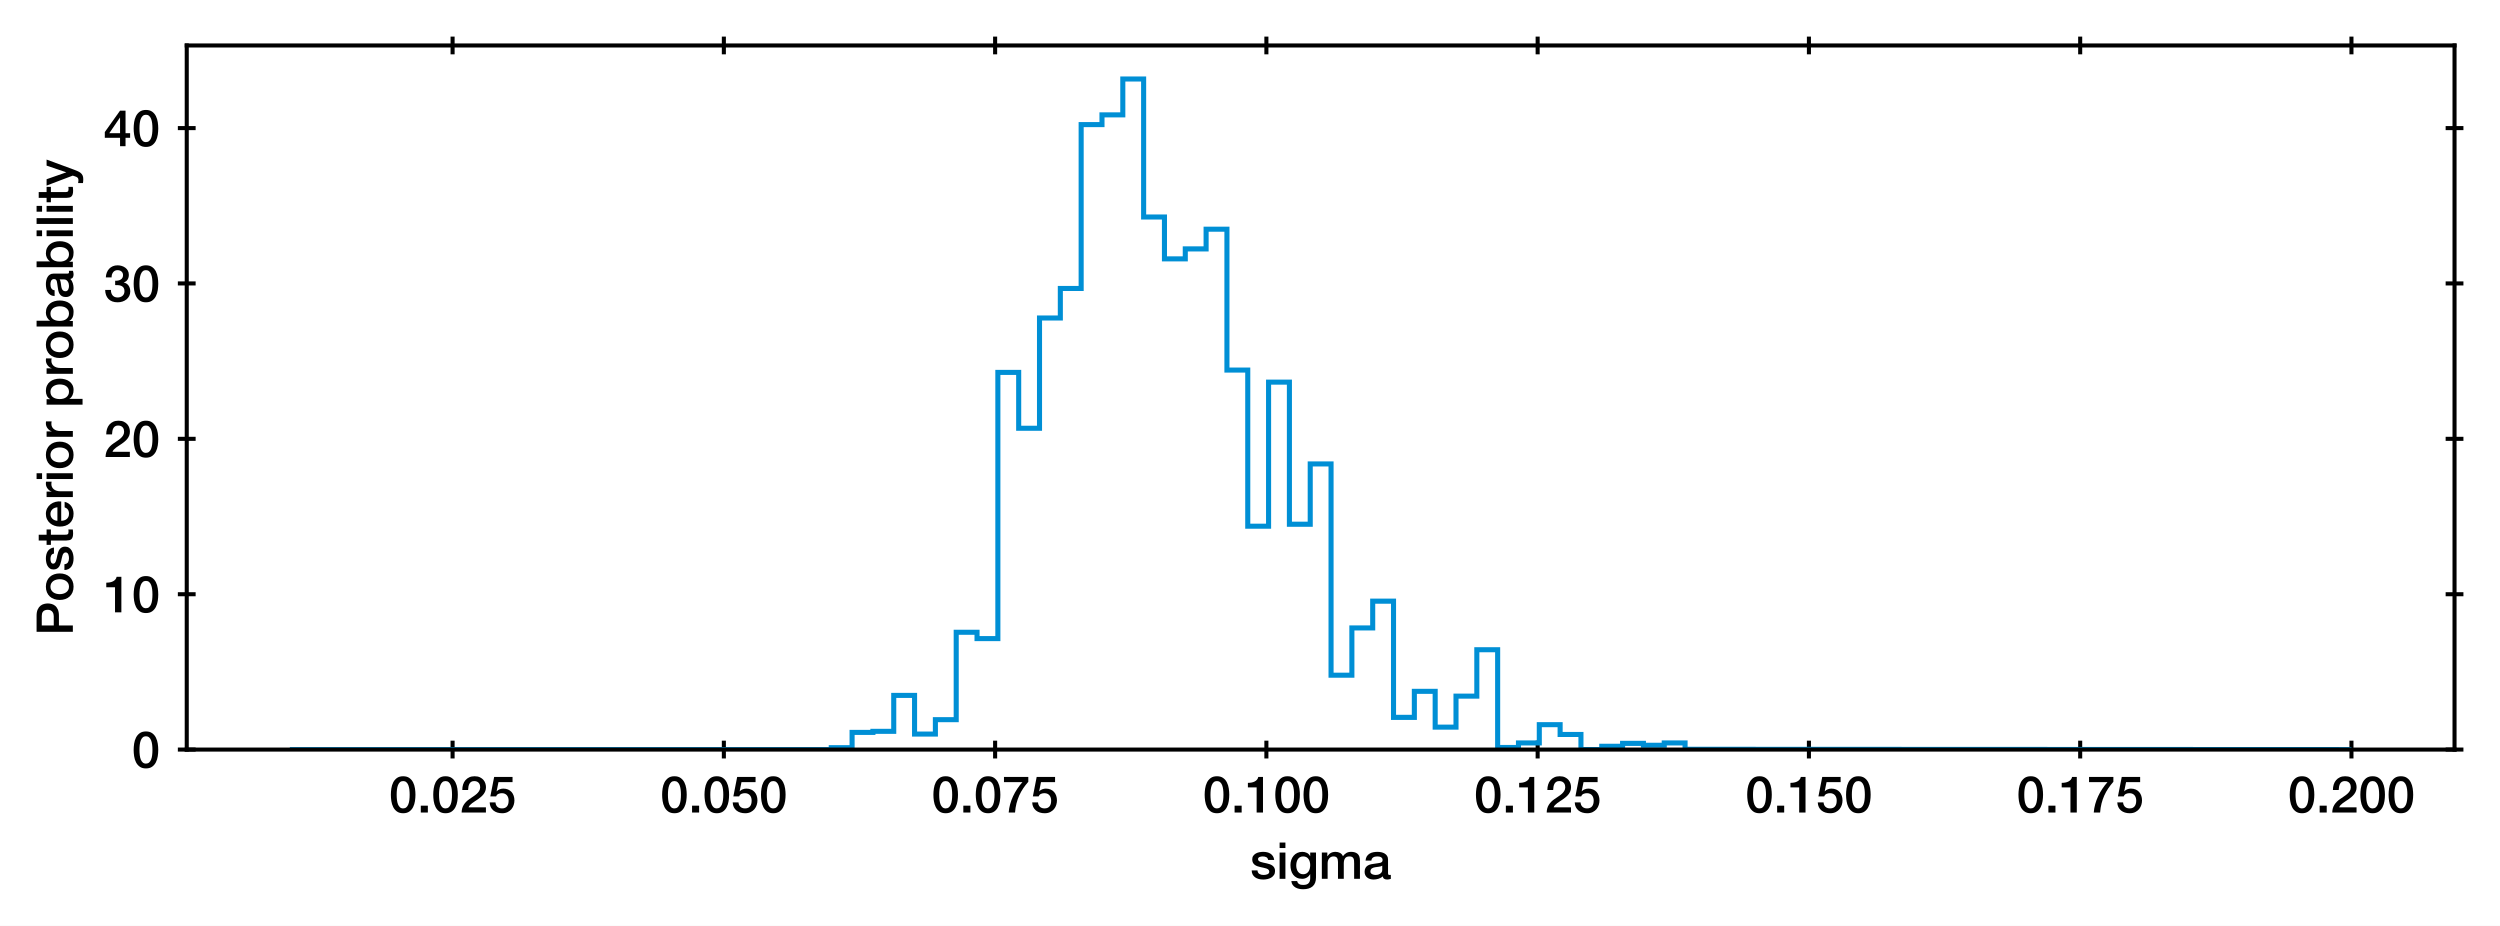
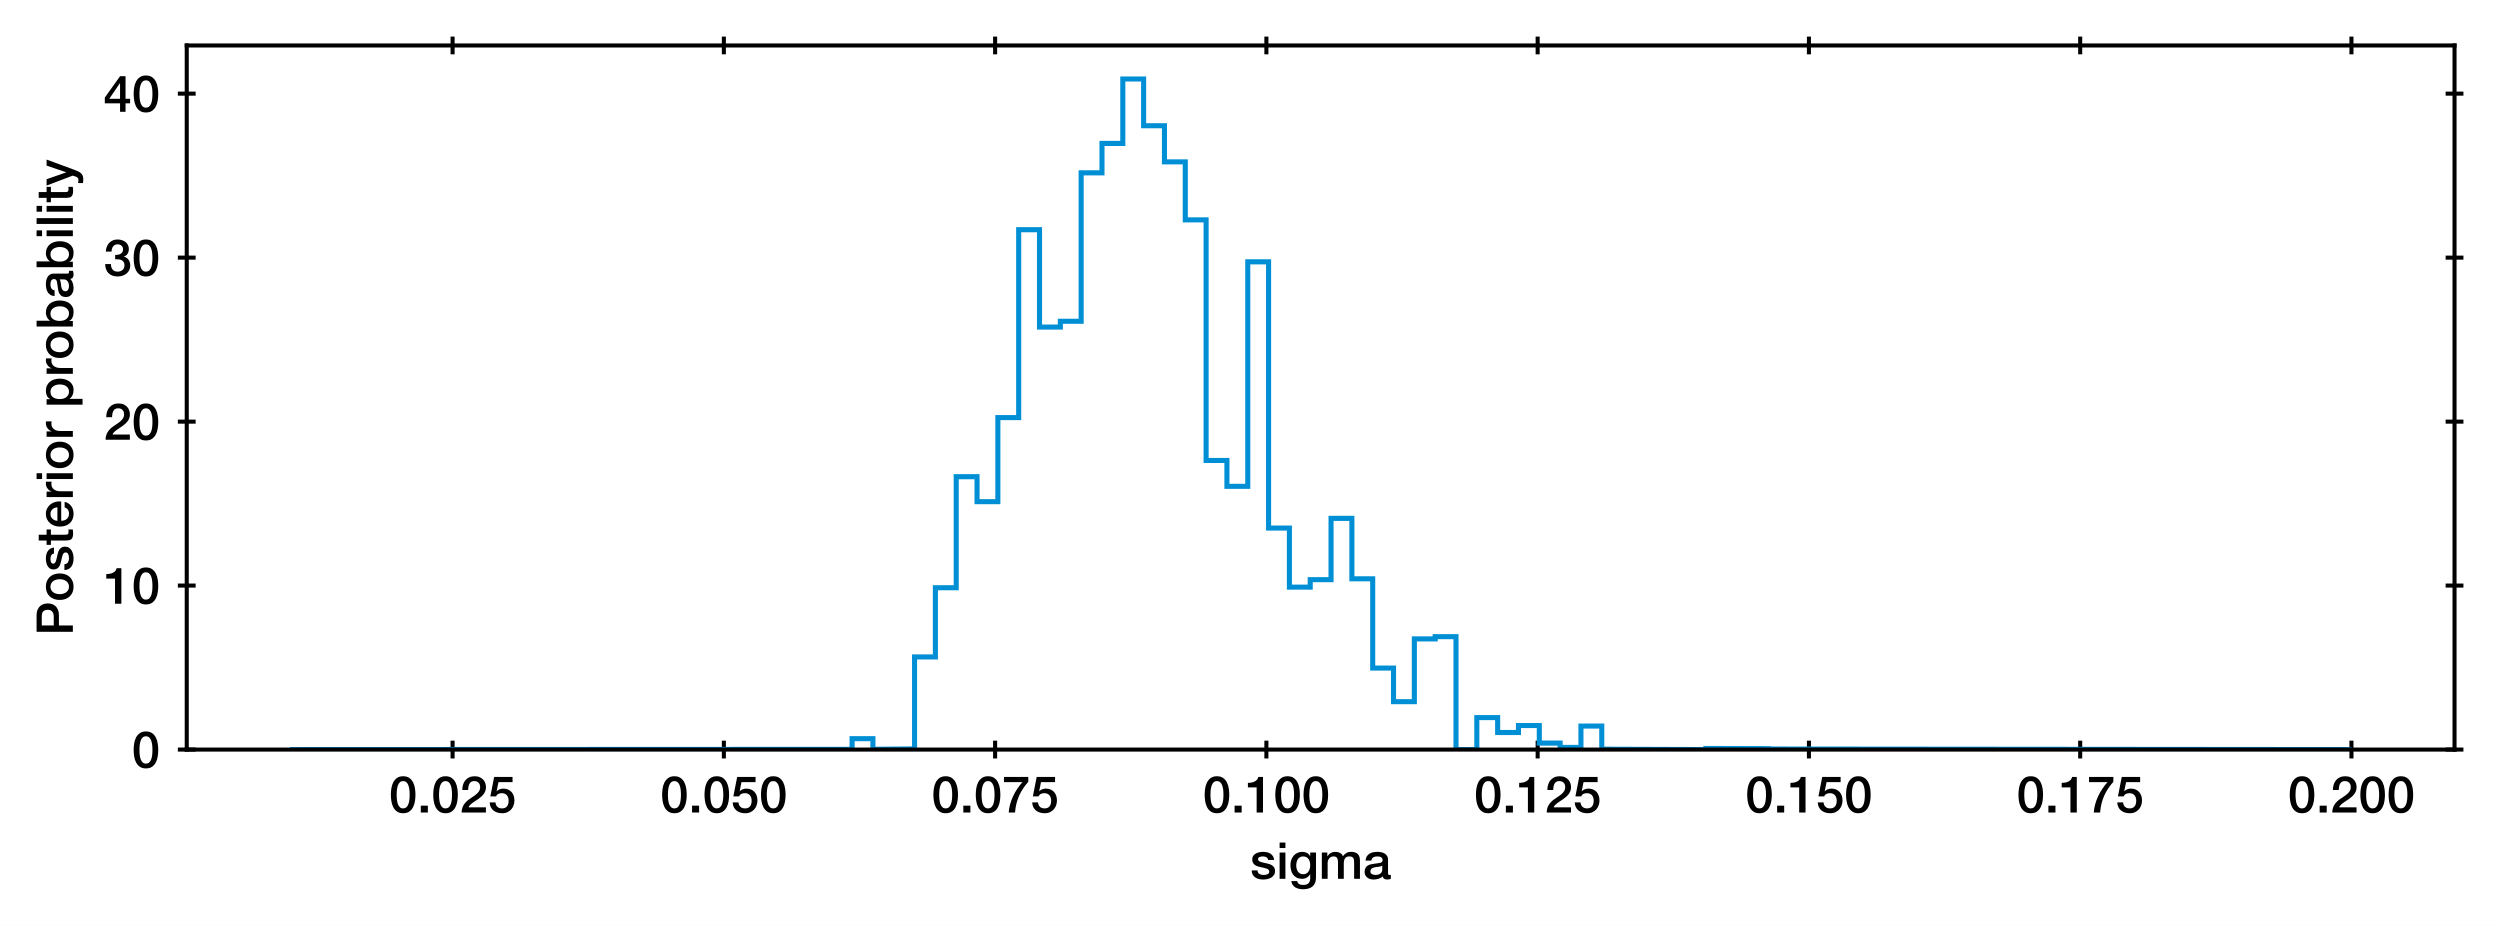
<svg xmlns="http://www.w3.org/2000/svg" xmlns:xlink="http://www.w3.org/1999/xlink" width="492.109pt" height="182.241pt" viewBox="0 0 492.109 182.241" version="1.1">
  <defs>
    <style type="text/css">*{stroke-linejoin: round; stroke-linecap: butt}</style>
  </defs>
  <g id="figure_1">
    <g id="patch_1">
      <path d="M 0 182.241  L 492.109 182.241  L 492.109 0  L 0 0  z " style="fill: #ffffff" />
    </g>
    <g id="axes_1">
      <g id="patch_2">
        <path d="M 36.759 147.55  L 483.159 147.55  L 483.159 8.95  L 36.759 8.95  z " style="fill: #ffffff" />
      </g>
      <g id="matplotlib.axis_1">
        <g id="xtick_1">
          <g id="line2d_1">
            <defs>
-               <path id="m6da96250ac" d="M 0 1.75  L 0 -1.75  " style="stroke: #000000; stroke-width: 0.8" />
+               <path id="m0d86af2777" d="M 0 1.75  L 0 -1.75  " style="stroke: #000000; stroke-width: 0.8" />
            </defs>
            <g>
-               <use xlink:href="#m6da96250ac" x="89.089" y="147.55" style="stroke: #000000; stroke-width: 0.8" />
+               <use xlink:href="#m0d86af2777" x="89.089" y="147.55" style="stroke: #000000; stroke-width: 0.8" />
            </g>
          </g>
          <g id="line2d_2">
            <g>
-               <use xlink:href="#m6da96250ac" x="89.089" y="8.95" style="stroke: #000000; stroke-width: 0.8" />
+               <use xlink:href="#m0d86af2777" x="89.089" y="8.95" style="stroke: #000000; stroke-width: 0.8" />
            </g>
          </g>
          <g id="text_1">
            <g transform="translate(76.57997 159.9406) scale(0.1 -0.1)">
              <defs>
                <path id="HelveticaNeue-Medium-30" d="M 1779 4570  Q 2259 4570 2563 4349  Q 2867 4128 3036 3785  Q 3206 3443 3267 3033  Q 3328 2624 3328 2240  Q 3328 1856 3267 1446  Q 3206 1037 3036 694  Q 2867 352 2563 131  Q 2259 -90 1779 -90  Q 1299 -90 995 131  Q 691 352 521 694  Q 352 1037 291 1446  Q 230 1856 230 2240  Q 230 2624 291 3033  Q 352 3443 521 3785  Q 691 4128 995 4349  Q 1299 4570 1779 4570  z M 1779 518  Q 2016 518 2176 656  Q 2336 794 2429 1027  Q 2522 1261 2560 1574  Q 2598 1888 2598 2240  Q 2598 2592 2560 2902  Q 2522 3213 2429 3449  Q 2336 3686 2176 3824  Q 2016 3962 1779 3962  Q 1536 3962 1379 3824  Q 1222 3686 1129 3449  Q 1037 3213 998 2902  Q 960 2592 960 2240  Q 960 1888 998 1574  Q 1037 1261 1129 1027  Q 1222 794 1379 656  Q 1536 518 1779 518  z " transform="scale(0.015625)" />
                <path id="HelveticaNeue-Medium-2e" d="M 442 864  L 1331 864  L 1331 0  L 442 0  L 442 864  z " transform="scale(0.015625)" />
                <path id="HelveticaNeue-Medium-32" d="M 3309 0  L 250 0  Q 256 557 518 973  Q 781 1389 1235 1696  Q 1453 1856 1689 2006  Q 1926 2157 2124 2329  Q 2323 2502 2451 2704  Q 2579 2906 2586 3168  Q 2586 3290 2557 3427  Q 2528 3565 2445 3683  Q 2362 3802 2214 3882  Q 2067 3962 1830 3962  Q 1613 3962 1469 3875  Q 1325 3789 1238 3638  Q 1152 3488 1110 3283  Q 1069 3078 1062 2842  L 333 2842  Q 333 3213 432 3529  Q 531 3846 729 4076  Q 928 4307 1213 4438  Q 1498 4570 1875 4570  Q 2285 4570 2560 4435  Q 2835 4301 3004 4096  Q 3174 3891 3244 3651  Q 3315 3411 3315 3194  Q 3315 2925 3232 2707  Q 3149 2490 3008 2307  Q 2867 2125 2688 1971  Q 2509 1818 2317 1683  Q 2125 1549 1933 1427  Q 1741 1306 1577 1184  Q 1414 1062 1292 931  Q 1171 800 1126 653  L 3309 653  L 3309 0  z " transform="scale(0.015625)" />
                <path id="HelveticaNeue-Medium-35" d="M 787 4480  L 3104 4480  L 3104 3827  L 1331 3827  L 1101 2688  L 1114 2675  Q 1261 2842 1488 2928  Q 1715 3014 1939 3014  Q 2272 3014 2534 2902  Q 2797 2790 2976 2588  Q 3155 2387 3248 2112  Q 3341 1837 3341 1517  Q 3341 1248 3254 963  Q 3168 678 2979 444  Q 2790 211 2496 60  Q 2202 -90 1792 -90  Q 1466 -90 1187 -3  Q 909 83 697 256  Q 486 429 361 681  Q 237 934 224 1274  L 954 1274  Q 986 909 1203 713  Q 1421 518 1779 518  Q 2010 518 2170 595  Q 2330 672 2429 806  Q 2528 941 2569 1120  Q 2611 1299 2611 1504  Q 2611 1690 2560 1859  Q 2509 2029 2406 2157  Q 2304 2285 2141 2361  Q 1978 2438 1760 2438  Q 1530 2438 1328 2352  Q 1126 2266 1037 2029  L 307 2029  L 787 4480  z " transform="scale(0.015625)" />
              </defs>
              <use xlink:href="#HelveticaNeue-Medium-30" />
              <use xlink:href="#HelveticaNeue-Medium-2e" x="55.6" />
              <use xlink:href="#HelveticaNeue-Medium-30" x="83.4" />
              <use xlink:href="#HelveticaNeue-Medium-32" x="139" />
              <use xlink:href="#HelveticaNeue-Medium-35" x="194.6" />
            </g>
          </g>
        </g>
        <g id="xtick_2">
          <g id="line2d_3">
            <g>
-               <use xlink:href="#m6da96250ac" x="142.486" y="147.55" style="stroke: #000000; stroke-width: 0.8" />
+               <use xlink:href="#m0d86af2777" x="142.486" y="147.55" style="stroke: #000000; stroke-width: 0.8" />
            </g>
          </g>
          <g id="line2d_4">
            <g>
-               <use xlink:href="#m6da96250ac" x="142.486" y="8.95" style="stroke: #000000; stroke-width: 0.8" />
+               <use xlink:href="#m0d86af2777" x="142.486" y="8.95" style="stroke: #000000; stroke-width: 0.8" />
            </g>
          </g>
          <g id="text_2">
            <g transform="translate(129.9771 159.9406) scale(0.1 -0.1)">
              <use xlink:href="#HelveticaNeue-Medium-30" />
              <use xlink:href="#HelveticaNeue-Medium-2e" x="55.6" />
              <use xlink:href="#HelveticaNeue-Medium-30" x="83.4" />
              <use xlink:href="#HelveticaNeue-Medium-35" x="139" />
              <use xlink:href="#HelveticaNeue-Medium-30" x="194.6" />
            </g>
          </g>
        </g>
        <g id="xtick_3">
          <g id="line2d_5">
            <g>
-               <use xlink:href="#m6da96250ac" x="195.883" y="147.55" style="stroke: #000000; stroke-width: 0.8" />
+               <use xlink:href="#m0d86af2777" x="195.883" y="147.55" style="stroke: #000000; stroke-width: 0.8" />
            </g>
          </g>
          <g id="line2d_6">
            <g>
-               <use xlink:href="#m6da96250ac" x="195.883" y="8.95" style="stroke: #000000; stroke-width: 0.8" />
+               <use xlink:href="#m0d86af2777" x="195.883" y="8.95" style="stroke: #000000; stroke-width: 0.8" />
            </g>
          </g>
          <g id="text_3">
            <g transform="translate(183.3742 159.9406) scale(0.1 -0.1)">
              <defs>
                <path id="HelveticaNeue-Medium-37" d="M 224 4480  L 3290 4480  L 3290 3872  Q 2938 3475 2650 3049  Q 2362 2624 2147 2147  Q 1933 1670 1798 1139  Q 1664 608 1619 0  L 819 0  Q 858 531 1002 1049  Q 1146 1568 1373 2054  Q 1600 2541 1901 2989  Q 2202 3437 2547 3827  L 224 3827  L 224 4480  z " transform="scale(0.015625)" />
              </defs>
              <use xlink:href="#HelveticaNeue-Medium-30" />
              <use xlink:href="#HelveticaNeue-Medium-2e" x="55.6" />
              <use xlink:href="#HelveticaNeue-Medium-30" x="83.4" />
              <use xlink:href="#HelveticaNeue-Medium-37" x="139" />
              <use xlink:href="#HelveticaNeue-Medium-35" x="194.6" />
            </g>
          </g>
        </g>
        <g id="xtick_4">
          <g id="line2d_7">
            <g>
-               <use xlink:href="#m6da96250ac" x="249.28" y="147.55" style="stroke: #000000; stroke-width: 0.8" />
+               <use xlink:href="#m0d86af2777" x="249.28" y="147.55" style="stroke: #000000; stroke-width: 0.8" />
            </g>
          </g>
          <g id="line2d_8">
            <g>
-               <use xlink:href="#m6da96250ac" x="249.28" y="8.95" style="stroke: #000000; stroke-width: 0.8" />
+               <use xlink:href="#m0d86af2777" x="249.28" y="8.95" style="stroke: #000000; stroke-width: 0.8" />
            </g>
          </g>
          <g id="text_4">
            <g transform="translate(236.7714 159.9406) scale(0.1 -0.1)">
              <defs>
                <path id="HelveticaNeue-Medium-31" d="M 339 3738  Q 570 3738 787 3776  Q 1005 3814 1181 3904  Q 1357 3994 1481 4134  Q 1606 4275 1645 4480  L 2240 4480  L 2240 0  L 1440 0  L 1440 3162  L 339 3162  L 339 3738  z " transform="scale(0.015625)" />
              </defs>
              <use xlink:href="#HelveticaNeue-Medium-30" />
              <use xlink:href="#HelveticaNeue-Medium-2e" x="55.6" />
              <use xlink:href="#HelveticaNeue-Medium-31" x="83.4" />
              <use xlink:href="#HelveticaNeue-Medium-30" x="139" />
              <use xlink:href="#HelveticaNeue-Medium-30" x="194.6" />
            </g>
          </g>
        </g>
        <g id="xtick_5">
          <g id="line2d_9">
            <g>
-               <use xlink:href="#m6da96250ac" x="302.677" y="147.55" style="stroke: #000000; stroke-width: 0.8" />
+               <use xlink:href="#m0d86af2777" x="302.677" y="147.55" style="stroke: #000000; stroke-width: 0.8" />
            </g>
          </g>
          <g id="line2d_10">
            <g>
-               <use xlink:href="#m6da96250ac" x="302.677" y="8.95" style="stroke: #000000; stroke-width: 0.8" />
+               <use xlink:href="#m0d86af2777" x="302.677" y="8.95" style="stroke: #000000; stroke-width: 0.8" />
            </g>
          </g>
          <g id="text_5">
            <g transform="translate(290.1685 159.9406) scale(0.1 -0.1)">
              <use xlink:href="#HelveticaNeue-Medium-30" />
              <use xlink:href="#HelveticaNeue-Medium-2e" x="55.6" />
              <use xlink:href="#HelveticaNeue-Medium-31" x="83.4" />
              <use xlink:href="#HelveticaNeue-Medium-32" x="139" />
              <use xlink:href="#HelveticaNeue-Medium-35" x="194.6" />
            </g>
          </g>
        </g>
        <g id="xtick_6">
          <g id="line2d_11">
            <g>
-               <use xlink:href="#m6da96250ac" x="356.074" y="147.55" style="stroke: #000000; stroke-width: 0.8" />
+               <use xlink:href="#m0d86af2777" x="356.074" y="147.55" style="stroke: #000000; stroke-width: 0.8" />
            </g>
          </g>
          <g id="line2d_12">
            <g>
-               <use xlink:href="#m6da96250ac" x="356.074" y="8.95" style="stroke: #000000; stroke-width: 0.8" />
+               <use xlink:href="#m0d86af2777" x="356.074" y="8.95" style="stroke: #000000; stroke-width: 0.8" />
            </g>
          </g>
          <g id="text_6">
            <g transform="translate(343.5656 159.9406) scale(0.1 -0.1)">
              <use xlink:href="#HelveticaNeue-Medium-30" />
              <use xlink:href="#HelveticaNeue-Medium-2e" x="55.6" />
              <use xlink:href="#HelveticaNeue-Medium-31" x="83.4" />
              <use xlink:href="#HelveticaNeue-Medium-35" x="139" />
              <use xlink:href="#HelveticaNeue-Medium-30" x="194.6" />
            </g>
          </g>
        </g>
        <g id="xtick_7">
          <g id="line2d_13">
            <g>
-               <use xlink:href="#m6da96250ac" x="409.471" y="147.55" style="stroke: #000000; stroke-width: 0.8" />
+               <use xlink:href="#m0d86af2777" x="409.471" y="147.55" style="stroke: #000000; stroke-width: 0.8" />
            </g>
          </g>
          <g id="line2d_14">
            <g>
-               <use xlink:href="#m6da96250ac" x="409.471" y="8.95" style="stroke: #000000; stroke-width: 0.8" />
+               <use xlink:href="#m0d86af2777" x="409.471" y="8.95" style="stroke: #000000; stroke-width: 0.8" />
            </g>
          </g>
          <g id="text_7">
            <g transform="translate(396.9627 159.9406) scale(0.1 -0.1)">
              <use xlink:href="#HelveticaNeue-Medium-30" />
              <use xlink:href="#HelveticaNeue-Medium-2e" x="55.6" />
              <use xlink:href="#HelveticaNeue-Medium-31" x="83.4" />
              <use xlink:href="#HelveticaNeue-Medium-37" x="139" />
              <use xlink:href="#HelveticaNeue-Medium-35" x="194.6" />
            </g>
          </g>
        </g>
        <g id="xtick_8">
          <g id="line2d_15">
            <g>
-               <use xlink:href="#m6da96250ac" x="462.868" y="147.55" style="stroke: #000000; stroke-width: 0.8" />
+               <use xlink:href="#m0d86af2777" x="462.868" y="147.55" style="stroke: #000000; stroke-width: 0.8" />
            </g>
          </g>
          <g id="line2d_16">
            <g>
-               <use xlink:href="#m6da96250ac" x="462.868" y="8.95" style="stroke: #000000; stroke-width: 0.8" />
+               <use xlink:href="#m0d86af2777" x="462.868" y="8.95" style="stroke: #000000; stroke-width: 0.8" />
            </g>
          </g>
          <g id="text_8">
            <g transform="translate(450.3599 159.9406) scale(0.1 -0.1)">
              <use xlink:href="#HelveticaNeue-Medium-30" />
              <use xlink:href="#HelveticaNeue-Medium-2e" x="55.6" />
              <use xlink:href="#HelveticaNeue-Medium-32" x="83.4" />
              <use xlink:href="#HelveticaNeue-Medium-30" x="139" />
              <use xlink:href="#HelveticaNeue-Medium-30" x="194.6" />
            </g>
          </g>
        </g>
        <g id="text_9">
          <g transform="translate(246.0648 172.9906) scale(0.1 -0.1)">
            <defs>
              <path id="HelveticaNeue-Medium-73" d="M 934 1062  Q 966 742 1177 614  Q 1389 486 1683 486  Q 1786 486 1917 502  Q 2048 518 2163 563  Q 2278 608 2352 694  Q 2426 781 2419 921  Q 2413 1062 2317 1152  Q 2221 1242 2070 1296  Q 1920 1350 1728 1388  Q 1536 1427 1338 1472  Q 1133 1517 944 1581  Q 755 1645 604 1753  Q 454 1862 364 2032  Q 275 2202 275 2451  Q 275 2720 406 2902  Q 538 3085 739 3197  Q 941 3309 1187 3353  Q 1434 3398 1658 3398  Q 1914 3398 2147 3344  Q 2381 3290 2569 3168  Q 2758 3046 2883 2851  Q 3008 2656 3040 2381  L 2278 2381  Q 2227 2643 2038 2732  Q 1850 2822 1606 2822  Q 1530 2822 1424 2809  Q 1318 2797 1225 2761  Q 1133 2726 1069 2659  Q 1005 2592 1005 2483  Q 1005 2349 1097 2265  Q 1190 2182 1340 2128  Q 1491 2074 1683 2035  Q 1875 1997 2080 1952  Q 2278 1907 2470 1843  Q 2662 1779 2812 1670  Q 2963 1562 3056 1395  Q 3149 1229 3149 986  Q 3149 691 3014 486  Q 2880 282 2665 154  Q 2451 26 2188 -32  Q 1926 -90 1670 -90  Q 1357 -90 1091 -19  Q 826 51 630 195  Q 435 339 323 553  Q 211 768 205 1062  L 934 1062  z " transform="scale(0.015625)" />
              <path id="HelveticaNeue-Medium-69" d="M 403 4570  L 1133 4570  L 1133 3878  L 403 3878  L 403 4570  z M 403 3309  L 1133 3309  L 1133 0  L 403 0  L 403 3309  z " transform="scale(0.015625)" />
              <path id="HelveticaNeue-Medium-67" d="M 3443 173  Q 3443 -576 3024 -944  Q 2605 -1312 1818 -1312  Q 1568 -1312 1315 -1261  Q 1062 -1210 854 -1088  Q 646 -966 505 -768  Q 365 -570 339 -282  L 1069 -282  Q 1101 -435 1177 -531  Q 1254 -627 1360 -681  Q 1466 -736 1594 -752  Q 1722 -768 1862 -768  Q 2304 -768 2509 -550  Q 2714 -333 2714 77  L 2714 582  L 2701 582  Q 2547 307 2281 153  Q 2016 0 1709 0  Q 1312 0 1033 137  Q 755 275 572 515  Q 390 755 307 1068  Q 224 1382 224 1741  Q 224 2074 326 2374  Q 429 2675 621 2902  Q 813 3130 1091 3264  Q 1370 3398 1722 3398  Q 2035 3398 2297 3267  Q 2560 3136 2701 2854  L 2714 2854  L 2714 3309  L 3443 3309  L 3443 173  z M 1824 576  Q 2067 576 2236 675  Q 2406 774 2512 937  Q 2618 1101 2666 1309  Q 2714 1517 2714 1728  Q 2714 1939 2662 2137  Q 2611 2336 2505 2489  Q 2400 2643 2230 2732  Q 2061 2822 1824 2822  Q 1581 2822 1414 2720  Q 1248 2618 1145 2454  Q 1043 2291 998 2083  Q 954 1875 954 1670  Q 954 1466 1005 1270  Q 1056 1075 1161 921  Q 1267 768 1430 672  Q 1594 576 1824 576  z " transform="scale(0.015625)" />
              <path id="HelveticaNeue-Medium-6d" d="M 384 3309  L 1075 3309  L 1075 2848  L 1094 2848  Q 1178 2970 1274 3072  Q 1370 3174 1488 3244  Q 1606 3315 1760 3356  Q 1914 3398 2112 3398  Q 2413 3398 2672 3264  Q 2931 3130 3040 2848  Q 3226 3104 3469 3251  Q 3712 3398 4077 3398  Q 4602 3398 4893 3142  Q 5184 2886 5184 2285  L 5184 0  L 4454 0  L 4454 1933  Q 4454 2131 4441 2294  Q 4429 2458 4368 2576  Q 4307 2694 4185 2758  Q 4064 2822 3853 2822  Q 3482 2822 3315 2592  Q 3149 2362 3149 1939  L 3149 0  L 2419 0  L 2419 2125  Q 2419 2470 2294 2646  Q 2170 2822 1837 2822  Q 1696 2822 1565 2764  Q 1434 2707 1334 2598  Q 1235 2490 1174 2330  Q 1114 2170 1114 1965  L 1114 0  L 384 0  L 384 3309  z " transform="scale(0.015625)" />
              <path id="HelveticaNeue-Medium-61" d="M 3155 736  Q 3155 602 3190 544  Q 3226 486 3328 486  Q 3360 486 3405 486  Q 3450 486 3507 499  L 3507 -6  Q 3469 -19 3408 -35  Q 3347 -51 3283 -64  Q 3219 -77 3155 -83  Q 3091 -90 3046 -90  Q 2822 -90 2675 0  Q 2528 90 2483 314  Q 2266 102 1949 6  Q 1632 -90 1338 -90  Q 1114 -90 909 -29  Q 704 32 547 150  Q 390 269 297 451  Q 205 634 205 877  Q 205 1184 317 1376  Q 429 1568 611 1677  Q 794 1786 1021 1834  Q 1248 1882 1478 1907  Q 1677 1946 1856 1962  Q 2035 1978 2172 2016  Q 2310 2054 2390 2134  Q 2470 2214 2470 2374  Q 2470 2515 2403 2604  Q 2336 2694 2237 2742  Q 2138 2790 2016 2806  Q 1894 2822 1786 2822  Q 1478 2822 1280 2694  Q 1082 2566 1056 2298  L 326 2298  Q 346 2618 480 2829  Q 614 3040 822 3168  Q 1030 3296 1292 3347  Q 1555 3398 1830 3398  Q 2074 3398 2310 3347  Q 2547 3296 2736 3181  Q 2925 3066 3040 2883  Q 3155 2701 3155 2438  L 3155 736  z M 2426 1658  Q 2259 1549 2016 1526  Q 1773 1504 1530 1459  Q 1414 1440 1305 1405  Q 1197 1370 1113 1309  Q 1030 1248 982 1149  Q 934 1050 934 909  Q 934 787 1004 704  Q 1075 621 1174 573  Q 1274 525 1392 505  Q 1510 486 1606 486  Q 1728 486 1869 518  Q 2010 550 2134 627  Q 2259 704 2342 822  Q 2426 941 2426 1114  L 2426 1658  z " transform="scale(0.015625)" />
            </defs>
            <use xlink:href="#HelveticaNeue-Medium-73" />
            <use xlink:href="#HelveticaNeue-Medium-69" x="51.9" />
            <use xlink:href="#HelveticaNeue-Medium-67" x="76" />
            <use xlink:href="#HelveticaNeue-Medium-6d" x="135.3" />
            <use xlink:href="#HelveticaNeue-Medium-61" x="222.3" />
          </g>
        </g>
      </g>
      <g id="matplotlib.axis_2">
        <g id="ytick_1">
          <g id="line2d_17">
            <defs>
-               <path id="m2457ae6bb2" d="M 1.75 0  L -1.75 -0  " style="stroke: #000000; stroke-width: 0.8" />
+               <path id="m2255f3207d" d="M 1.75 0  L -1.75 -0  " style="stroke: #000000; stroke-width: 0.8" />
            </defs>
            <g>
-               <use xlink:href="#m2457ae6bb2" x="36.759" y="147.55" style="stroke: #000000; stroke-width: 0.8" />
+               <use xlink:href="#m2255f3207d" x="36.759" y="147.55" style="stroke: #000000; stroke-width: 0.8" />
            </g>
          </g>
          <g id="line2d_18">
            <g>
-               <use xlink:href="#m2457ae6bb2" x="483.159" y="147.55" style="stroke: #000000; stroke-width: 0.8" />
+               <use xlink:href="#m2255f3207d" x="483.159" y="147.55" style="stroke: #000000; stroke-width: 0.8" />
            </g>
          </g>
          <g id="text_10">
            <g transform="translate(25.95 151.1203) scale(0.1 -0.1)">
              <use xlink:href="#HelveticaNeue-Medium-30" />
            </g>
          </g>
        </g>
        <g id="ytick_2">
          <g id="line2d_19">
            <g>
-               <use xlink:href="#m2457ae6bb2" x="36.759" y="116.965" style="stroke: #000000; stroke-width: 0.8" />
+               <use xlink:href="#m2255f3207d" x="36.759" y="115.27" style="stroke: #000000; stroke-width: 0.8" />
            </g>
          </g>
          <g id="line2d_20">
            <g>
-               <use xlink:href="#m2457ae6bb2" x="483.159" y="116.965" style="stroke: #000000; stroke-width: 0.8" />
+               <use xlink:href="#m2255f3207d" x="483.159" y="115.27" style="stroke: #000000; stroke-width: 0.8" />
            </g>
          </g>
          <g id="text_11">
-             <g transform="translate(20.39062 120.5357) scale(0.1 -0.1)">
+             <g transform="translate(20.39062 118.8406) scale(0.1 -0.1)">
              <use xlink:href="#HelveticaNeue-Medium-31" />
              <use xlink:href="#HelveticaNeue-Medium-30" x="55.6" />
            </g>
          </g>
        </g>
        <g id="ytick_3">
          <g id="line2d_21">
            <g>
-               <use xlink:href="#m2457ae6bb2" x="36.759" y="86.381" style="stroke: #000000; stroke-width: 0.8" />
+               <use xlink:href="#m2255f3207d" x="36.759" y="82.99" style="stroke: #000000; stroke-width: 0.8" />
            </g>
          </g>
          <g id="line2d_22">
            <g>
-               <use xlink:href="#m2457ae6bb2" x="483.159" y="86.381" style="stroke: #000000; stroke-width: 0.8" />
+               <use xlink:href="#m2255f3207d" x="483.159" y="82.99" style="stroke: #000000; stroke-width: 0.8" />
            </g>
          </g>
          <g id="text_12">
-             <g transform="translate(20.39062 89.95115) scale(0.1 -0.1)">
+             <g transform="translate(20.39062 86.5608) scale(0.1 -0.1)">
              <use xlink:href="#HelveticaNeue-Medium-32" />
              <use xlink:href="#HelveticaNeue-Medium-30" x="55.6" />
            </g>
          </g>
        </g>
        <g id="ytick_4">
          <g id="line2d_23">
            <g>
-               <use xlink:href="#m2457ae6bb2" x="36.759" y="55.796" style="stroke: #000000; stroke-width: 0.8" />
+               <use xlink:href="#m2255f3207d" x="36.759" y="50.711" style="stroke: #000000; stroke-width: 0.8" />
            </g>
          </g>
          <g id="line2d_24">
            <g>
-               <use xlink:href="#m2457ae6bb2" x="483.159" y="55.796" style="stroke: #000000; stroke-width: 0.8" />
+               <use xlink:href="#m2255f3207d" x="483.159" y="50.711" style="stroke: #000000; stroke-width: 0.8" />
            </g>
          </g>
          <g id="text_13">
-             <g transform="translate(20.39062 59.36657) scale(0.1 -0.1)">
+             <g transform="translate(20.39062 54.28104) scale(0.1 -0.1)">
              <defs>
                <path id="HelveticaNeue-Medium-33" d="M 1459 2624  Q 1638 2618 1817 2650  Q 1997 2682 2137 2762  Q 2278 2842 2364 2982  Q 2451 3123 2451 3328  Q 2451 3616 2256 3789  Q 2061 3962 1754 3962  Q 1562 3962 1421 3885  Q 1280 3808 1187 3677  Q 1094 3546 1049 3382  Q 1005 3219 1011 3046  L 282 3046  Q 294 3373 403 3651  Q 512 3930 701 4134  Q 890 4339 1158 4454  Q 1427 4570 1766 4570  Q 2029 4570 2281 4493  Q 2534 4416 2736 4269  Q 2938 4122 3059 3894  Q 3181 3667 3181 3373  Q 3181 3034 3027 2781  Q 2874 2528 2547 2413  L 2547 2400  Q 2931 2323 3145 2019  Q 3360 1715 3360 1280  Q 3360 960 3232 707  Q 3104 454 2886 278  Q 2669 102 2381 6  Q 2093 -90 1773 -90  Q 1382 -90 1091 22  Q 800 134 605 339  Q 410 544 307 832  Q 205 1120 198 1472  L 928 1472  Q 915 1062 1129 790  Q 1344 518 1773 518  Q 2138 518 2384 726  Q 2630 934 2630 1318  Q 2630 1581 2528 1734  Q 2426 1888 2259 1968  Q 2093 2048 1885 2067  Q 1677 2086 1459 2080  L 1459 2624  z " transform="scale(0.015625)" />
              </defs>
              <use xlink:href="#HelveticaNeue-Medium-33" />
              <use xlink:href="#HelveticaNeue-Medium-30" x="55.6" />
            </g>
          </g>
        </g>
        <g id="ytick_5">
          <g id="line2d_25">
            <g>
-               <use xlink:href="#m2457ae6bb2" x="36.759" y="25.212" style="stroke: #000000; stroke-width: 0.8" />
+               <use xlink:href="#m2255f3207d" x="36.759" y="18.431" style="stroke: #000000; stroke-width: 0.8" />
            </g>
          </g>
          <g id="line2d_26">
            <g>
-               <use xlink:href="#m2457ae6bb2" x="483.159" y="25.212" style="stroke: #000000; stroke-width: 0.8" />
+               <use xlink:href="#m2255f3207d" x="483.159" y="18.431" style="stroke: #000000; stroke-width: 0.8" />
            </g>
          </g>
          <g id="text_14">
-             <g transform="translate(20.39062 28.78199) scale(0.1 -0.1)">
+             <g transform="translate(20.39062 22.00129) scale(0.1 -0.1)">
              <defs>
                <path id="HelveticaNeue-Medium-34" d="M 717 1638  L 2074 1638  L 2074 3610  L 2061 3610  L 717 1638  z M 3341 1062  L 2765 1062  L 2765 0  L 2074 0  L 2074 1062  L 154 1062  L 154 1786  L 2074 4480  L 2765 4480  L 2765 1638  L 3341 1638  L 3341 1062  z " transform="scale(0.015625)" />
              </defs>
              <use xlink:href="#HelveticaNeue-Medium-34" />
              <use xlink:href="#HelveticaNeue-Medium-30" x="55.6" />
            </g>
          </g>
        </g>
        <g id="text_15">
          <g transform="translate(14.34062 125.125) rotate(-90) scale(0.1 -0.1)">
            <defs>
              <path id="HelveticaNeue-Medium-50" d="M 486 4570  L 2502 4570  Q 2989 4570 3296 4429  Q 3603 4288 3769 4077  Q 3936 3866 3997 3616  Q 4058 3366 4058 3155  Q 4058 2944 3997 2697  Q 3936 2451 3769 2240  Q 3603 2029 3296 1891  Q 2989 1754 2502 1754  L 1286 1754  L 1286 0  L 486 0  L 486 4570  z M 1286 2406  L 2458 2406  Q 2592 2406 2733 2444  Q 2874 2483 2992 2569  Q 3110 2656 3184 2800  Q 3258 2944 3258 3162  Q 3258 3386 3194 3533  Q 3130 3680 3021 3766  Q 2912 3853 2771 3885  Q 2630 3917 2470 3917  L 1286 3917  L 1286 2406  z " transform="scale(0.015625)" />
              <path id="HelveticaNeue-Medium-6f" d="M 1901 -90  Q 1504 -90 1193 41  Q 883 173 668 403  Q 454 634 342 954  Q 230 1274 230 1658  Q 230 2035 342 2355  Q 454 2675 668 2905  Q 883 3136 1193 3267  Q 1504 3398 1901 3398  Q 2298 3398 2608 3267  Q 2918 3136 3132 2905  Q 3347 2675 3459 2355  Q 3571 2035 3571 1658  Q 3571 1274 3459 954  Q 3347 634 3132 403  Q 2918 173 2608 41  Q 2298 -90 1901 -90  z M 1901 486  Q 2144 486 2323 588  Q 2502 691 2617 857  Q 2733 1024 2787 1232  Q 2842 1440 2842 1658  Q 2842 1869 2787 2080  Q 2733 2291 2617 2454  Q 2502 2618 2323 2720  Q 2144 2822 1901 2822  Q 1658 2822 1478 2720  Q 1299 2618 1184 2454  Q 1069 2291 1014 2080  Q 960 1869 960 1658  Q 960 1440 1014 1232  Q 1069 1024 1184 857  Q 1299 691 1478 588  Q 1658 486 1901 486  z " transform="scale(0.015625)" />
              <path id="HelveticaNeue-Medium-74" d="M 51 3309  L 602 3309  L 602 4301  L 1331 4301  L 1331 3309  L 1990 3309  L 1990 2765  L 1331 2765  L 1331 998  Q 1331 883 1340 800  Q 1350 717 1385 659  Q 1421 602 1491 573  Q 1562 544 1683 544  Q 1760 544 1837 547  Q 1914 550 1990 570  L 1990 6  Q 1869 -6 1753 -19  Q 1638 -32 1517 -32  Q 1229 -32 1053 22  Q 877 77 777 182  Q 678 288 643 448  Q 608 608 602 813  L 602 2765  L 51 2765  L 51 3309  z " transform="scale(0.015625)" />
              <path id="HelveticaNeue-Medium-65" d="M 2656 1946  Q 2643 2118 2582 2278  Q 2522 2438 2416 2556  Q 2310 2675 2160 2748  Q 2010 2822 1824 2822  Q 1632 2822 1475 2755  Q 1318 2688 1206 2569  Q 1094 2451 1027 2291  Q 960 2131 954 1946  L 2656 1946  z M 954 1466  Q 954 1274 1008 1094  Q 1062 915 1171 780  Q 1280 646 1446 566  Q 1613 486 1843 486  Q 2163 486 2358 624  Q 2554 762 2650 1037  L 3341 1037  Q 3283 768 3142 557  Q 3002 346 2803 202  Q 2605 58 2358 -16  Q 2112 -90 1843 -90  Q 1453 -90 1152 38  Q 851 166 643 396  Q 435 627 329 947  Q 224 1267 224 1651  Q 224 2003 336 2320  Q 448 2637 656 2877  Q 864 3117 1158 3257  Q 1453 3398 1824 3398  Q 2214 3398 2524 3235  Q 2835 3072 3040 2803  Q 3245 2534 3337 2185  Q 3430 1837 3386 1466  L 954 1466  z " transform="scale(0.015625)" />
              <path id="HelveticaNeue-Medium-72" d="M 384 3309  L 1069 3309  L 1069 2669  L 1082 2669  Q 1114 2803 1206 2931  Q 1299 3059 1430 3164  Q 1562 3270 1722 3334  Q 1882 3398 2048 3398  Q 2176 3398 2224 3392  Q 2272 3386 2323 3379  L 2323 2675  Q 2246 2688 2166 2697  Q 2086 2707 2010 2707  Q 1824 2707 1661 2633  Q 1498 2560 1376 2416  Q 1254 2272 1184 2061  Q 1114 1850 1114 1574  L 1114 0  L 384 0  L 384 3309  z " transform="scale(0.015625)" />
              <path id="HelveticaNeue-Medium-20" transform="scale(0.015625)" />
              <path id="HelveticaNeue-Medium-70" d="M 403 3309  L 1094 3309  L 1094 2861  L 1107 2861  Q 1261 3149 1536 3273  Q 1811 3398 2131 3398  Q 2522 3398 2813 3260  Q 3104 3123 3296 2883  Q 3488 2643 3584 2323  Q 3680 2003 3680 1638  Q 3680 1306 3593 992  Q 3507 678 3331 438  Q 3155 198 2886 54  Q 2618 -90 2253 -90  Q 2093 -90 1933 -61  Q 1773 -32 1625 32  Q 1478 96 1353 195  Q 1229 294 1146 429  L 1133 429  L 1133 -1222  L 403 -1222  L 403 3309  z M 2950 1651  Q 2950 1875 2892 2086  Q 2835 2298 2720 2461  Q 2605 2624 2432 2723  Q 2259 2822 2035 2822  Q 1574 2822 1340 2502  Q 1107 2182 1107 1651  Q 1107 1402 1168 1187  Q 1229 973 1350 819  Q 1472 666 1641 576  Q 1811 486 2035 486  Q 2285 486 2457 588  Q 2630 691 2742 854  Q 2854 1018 2902 1226  Q 2950 1434 2950 1651  z " transform="scale(0.015625)" />
              <path id="HelveticaNeue-Medium-62" d="M 403 4570  L 1133 4570  L 1133 2880  L 1146 2880  Q 1222 3002 1331 3098  Q 1440 3194 1571 3261  Q 1702 3328 1846 3363  Q 1990 3398 2131 3398  Q 2522 3398 2813 3260  Q 3104 3123 3296 2883  Q 3488 2643 3584 2323  Q 3680 2003 3680 1638  Q 3680 1306 3593 992  Q 3507 678 3331 438  Q 3155 198 2886 54  Q 2618 -90 2253 -90  Q 2086 -90 1916 -67  Q 1747 -45 1593 19  Q 1440 83 1315 185  Q 1190 288 1107 454  L 1094 454  L 1094 0  L 403 0  L 403 4570  z M 2950 1651  Q 2950 1875 2892 2086  Q 2835 2298 2720 2461  Q 2605 2624 2432 2723  Q 2259 2822 2035 2822  Q 1574 2822 1340 2502  Q 1107 2182 1107 1651  Q 1107 1402 1168 1187  Q 1229 973 1350 819  Q 1472 666 1641 576  Q 1811 486 2035 486  Q 2285 486 2457 588  Q 2630 691 2742 854  Q 2854 1018 2902 1226  Q 2950 1434 2950 1651  z " transform="scale(0.015625)" />
              <path id="HelveticaNeue-Medium-6c" d="M 403 4570  L 1133 4570  L 1133 0  L 403 0  L 403 4570  z " transform="scale(0.015625)" />
              <path id="HelveticaNeue-Medium-79" d="M 19 3309  L 819 3309  L 1683 838  L 1696 838  L 2534 3309  L 3296 3309  L 2010 -179  Q 1920 -403 1833 -608  Q 1747 -813 1622 -969  Q 1498 -1126 1312 -1219  Q 1126 -1312 838 -1312  Q 582 -1312 333 -1274  L 333 -659  Q 422 -672 505 -688  Q 589 -704 678 -704  Q 806 -704 889 -672  Q 973 -640 1027 -579  Q 1082 -518 1120 -435  Q 1158 -352 1190 -243  L 1274 13  L 19 3309  z " transform="scale(0.015625)" />
            </defs>
            <use xlink:href="#HelveticaNeue-Medium-50" />
            <use xlink:href="#HelveticaNeue-Medium-6f" x="66.7" />
            <use xlink:href="#HelveticaNeue-Medium-73" x="126" />
            <use xlink:href="#HelveticaNeue-Medium-74" x="177.9" />
            <use xlink:href="#HelveticaNeue-Medium-65" x="211.2" />
            <use xlink:href="#HelveticaNeue-Medium-72" x="266.8" />
            <use xlink:href="#HelveticaNeue-Medium-69" x="302" />
            <use xlink:href="#HelveticaNeue-Medium-6f" x="326.1" />
            <use xlink:href="#HelveticaNeue-Medium-72" x="385.4" />
            <use xlink:href="#HelveticaNeue-Medium-20" x="420.6" />
            <use xlink:href="#HelveticaNeue-Medium-70" x="448.4" />
            <use xlink:href="#HelveticaNeue-Medium-72" x="509.5" />
            <use xlink:href="#HelveticaNeue-Medium-6f" x="542.95" />
            <use xlink:href="#HelveticaNeue-Medium-62" x="602.25" />
            <use xlink:href="#HelveticaNeue-Medium-61" x="663.35" />
            <use xlink:href="#HelveticaNeue-Medium-62" x="718.95" />
            <use xlink:href="#HelveticaNeue-Medium-69" x="780.05" />
            <use xlink:href="#HelveticaNeue-Medium-6c" x="804.15" />
            <use xlink:href="#HelveticaNeue-Medium-69" x="828.25" />
            <use xlink:href="#HelveticaNeue-Medium-74" x="852.35" />
            <use xlink:href="#HelveticaNeue-Medium-79" x="885.65" />
          </g>
        </g>
      </g>
      <g id="patch_3">
-         <path d="M 57.05 147.55  L 163.629 147.55  L 163.629 147.179  L 167.728 147.179  L 167.728 144.163  L 171.827 144.163  L 171.827 143.961  L 175.926 143.961  L 175.926 136.888  L 180.025 136.888  L 180.025 144.491  L 184.125 144.491  L 184.125 141.657  L 188.224 141.657  L 188.224 124.458  L 192.323 124.458  L 192.323 125.704  L 196.422 125.704  L 196.422 73.303  L 200.521 73.303  L 200.521 84.301  L 204.621 84.301  L 204.621 62.593  L 208.72 62.593  L 208.72 56.778  L 212.819 56.778  L 212.819 24.522  L 216.918 24.522  L 216.918 22.612  L 221.017 22.612  L 221.017 15.55  L 225.116 15.55  L 225.116 42.718  L 229.216 42.718  L 229.216 50.954  L 233.315 50.954  L 233.315 48.994  L 237.414 48.994  L 237.414 45.113  L 241.513 45.113  L 241.513 72.848  L 245.612 72.848  L 245.612 103.576  L 249.711 103.576  L 249.711 75.224  L 253.811 75.224  L 253.811 103.193  L 257.91 103.193  L 257.91 91.317  L 262.009 91.317  L 262.009 132.906  L 266.108 132.906  L 266.108 123.607  L 270.207 123.607  L 270.207 118.336  L 274.306 118.336  L 274.306 141.21  L 278.406 141.21  L 278.406 136.083  L 282.505 136.083  L 282.505 143.127  L 286.604 143.127  L 286.604 137.029  L 290.703 137.029  L 290.703 127.896  L 294.802 127.896  L 294.802 147.137  L 298.902 147.137  L 298.902 146.237  L 303.001 146.237  L 303.001 142.649  L 307.1 142.649  L 307.1 144.571  L 311.199 144.571  L 311.199 147.543  L 315.298 147.543  L 315.298 146.896  L 319.397 146.896  L 319.397 146.326  L 323.497 146.326  L 323.497 146.701  L 327.596 146.701  L 327.596 146.24  L 331.695 146.24  L 331.695 147.49  L 462.868 147.55  L 462.868 147.55  " clip-path="url(#p3e3ca2e927)" style="fill: none; stroke: #008fd5; stroke-linejoin: miter" />
+         <path d="M 57.05 147.55  L 167.728 147.498  L 167.728 145.398  L 171.827 145.398  L 171.827 147.493  L 180.025 147.417  L 180.025 129.31  L 184.125 129.31  L 184.125 115.69  L 188.224 115.69  L 188.224 93.836  L 192.323 93.836  L 192.323 98.75  L 196.422 98.75  L 196.422 82.201  L 200.521 82.201  L 200.521 45.215  L 204.621 45.215  L 204.621 64.38  L 208.72 64.38  L 208.72 63.244  L 212.819 63.244  L 212.819 34.02  L 216.918 34.02  L 216.918 28.233  L 221.017 28.233  L 221.017 15.55  L 225.116 15.55  L 225.116 24.753  L 229.216 24.753  L 229.216 31.858  L 233.315 31.858  L 233.315 43.284  L 237.414 43.284  L 237.414 90.641  L 241.513 90.641  L 241.513 95.735  L 245.612 95.735  L 245.612 51.539  L 249.711 51.539  L 249.711 103.95  L 253.811 103.95  L 253.811 115.579  L 257.91 115.579  L 257.91 114.108  L 262.009 114.108  L 262.009 102.037  L 266.108 102.037  L 266.108 113.937  L 270.207 113.937  L 270.207 131.499  L 274.306 131.499  L 274.306 138.118  L 278.406 138.118  L 278.406 125.764  L 282.505 125.764  L 282.505 125.327  L 286.604 125.327  L 286.604 147.549  L 290.703 147.549  L 290.703 141.251  L 294.802 141.251  L 294.802 144.187  L 298.902 144.187  L 298.902 142.817  L 303.001 142.817  L 303.001 146.274  L 307.1 146.274  L 307.1 147.128  L 311.199 147.128  L 311.199 142.921  L 315.298 142.921  L 315.298 147.475  L 335.794 147.547  L 335.794 147.327  L 348.092 147.368  L 348.092 147.44  L 462.868 147.55  L 462.868 147.55  " clip-path="url(#p8aaebf40ab)" style="fill: none; stroke: #008fd5; stroke-linejoin: miter" />
      </g>
      <g id="patch_4">
        <path d="M 36.759 147.55  L 36.759 8.95  " style="fill: none; stroke: #000000; stroke-width: 0.8; stroke-linejoin: miter; stroke-linecap: square" />
      </g>
      <g id="patch_5">
        <path d="M 483.159 147.55  L 483.159 8.95  " style="fill: none; stroke: #000000; stroke-width: 0.8; stroke-linejoin: miter; stroke-linecap: square" />
      </g>
      <g id="patch_6">
        <path d="M 36.759 147.55  L 483.159 147.55  " style="fill: none; stroke: #000000; stroke-width: 0.8; stroke-linejoin: miter; stroke-linecap: square" />
      </g>
      <g id="patch_7">
        <path d="M 36.759 8.95  L 483.159 8.95  " style="fill: none; stroke: #000000; stroke-width: 0.8; stroke-linejoin: miter; stroke-linecap: square" />
      </g>
    </g>
  </g>
  <defs>
-     <clipPath id="p3e3ca2e927">
+     <clipPath id="p8aaebf40ab">
      <rect x="36.759" y="8.95" width="446.4" height="138.6" />
    </clipPath>
  </defs>
</svg>
